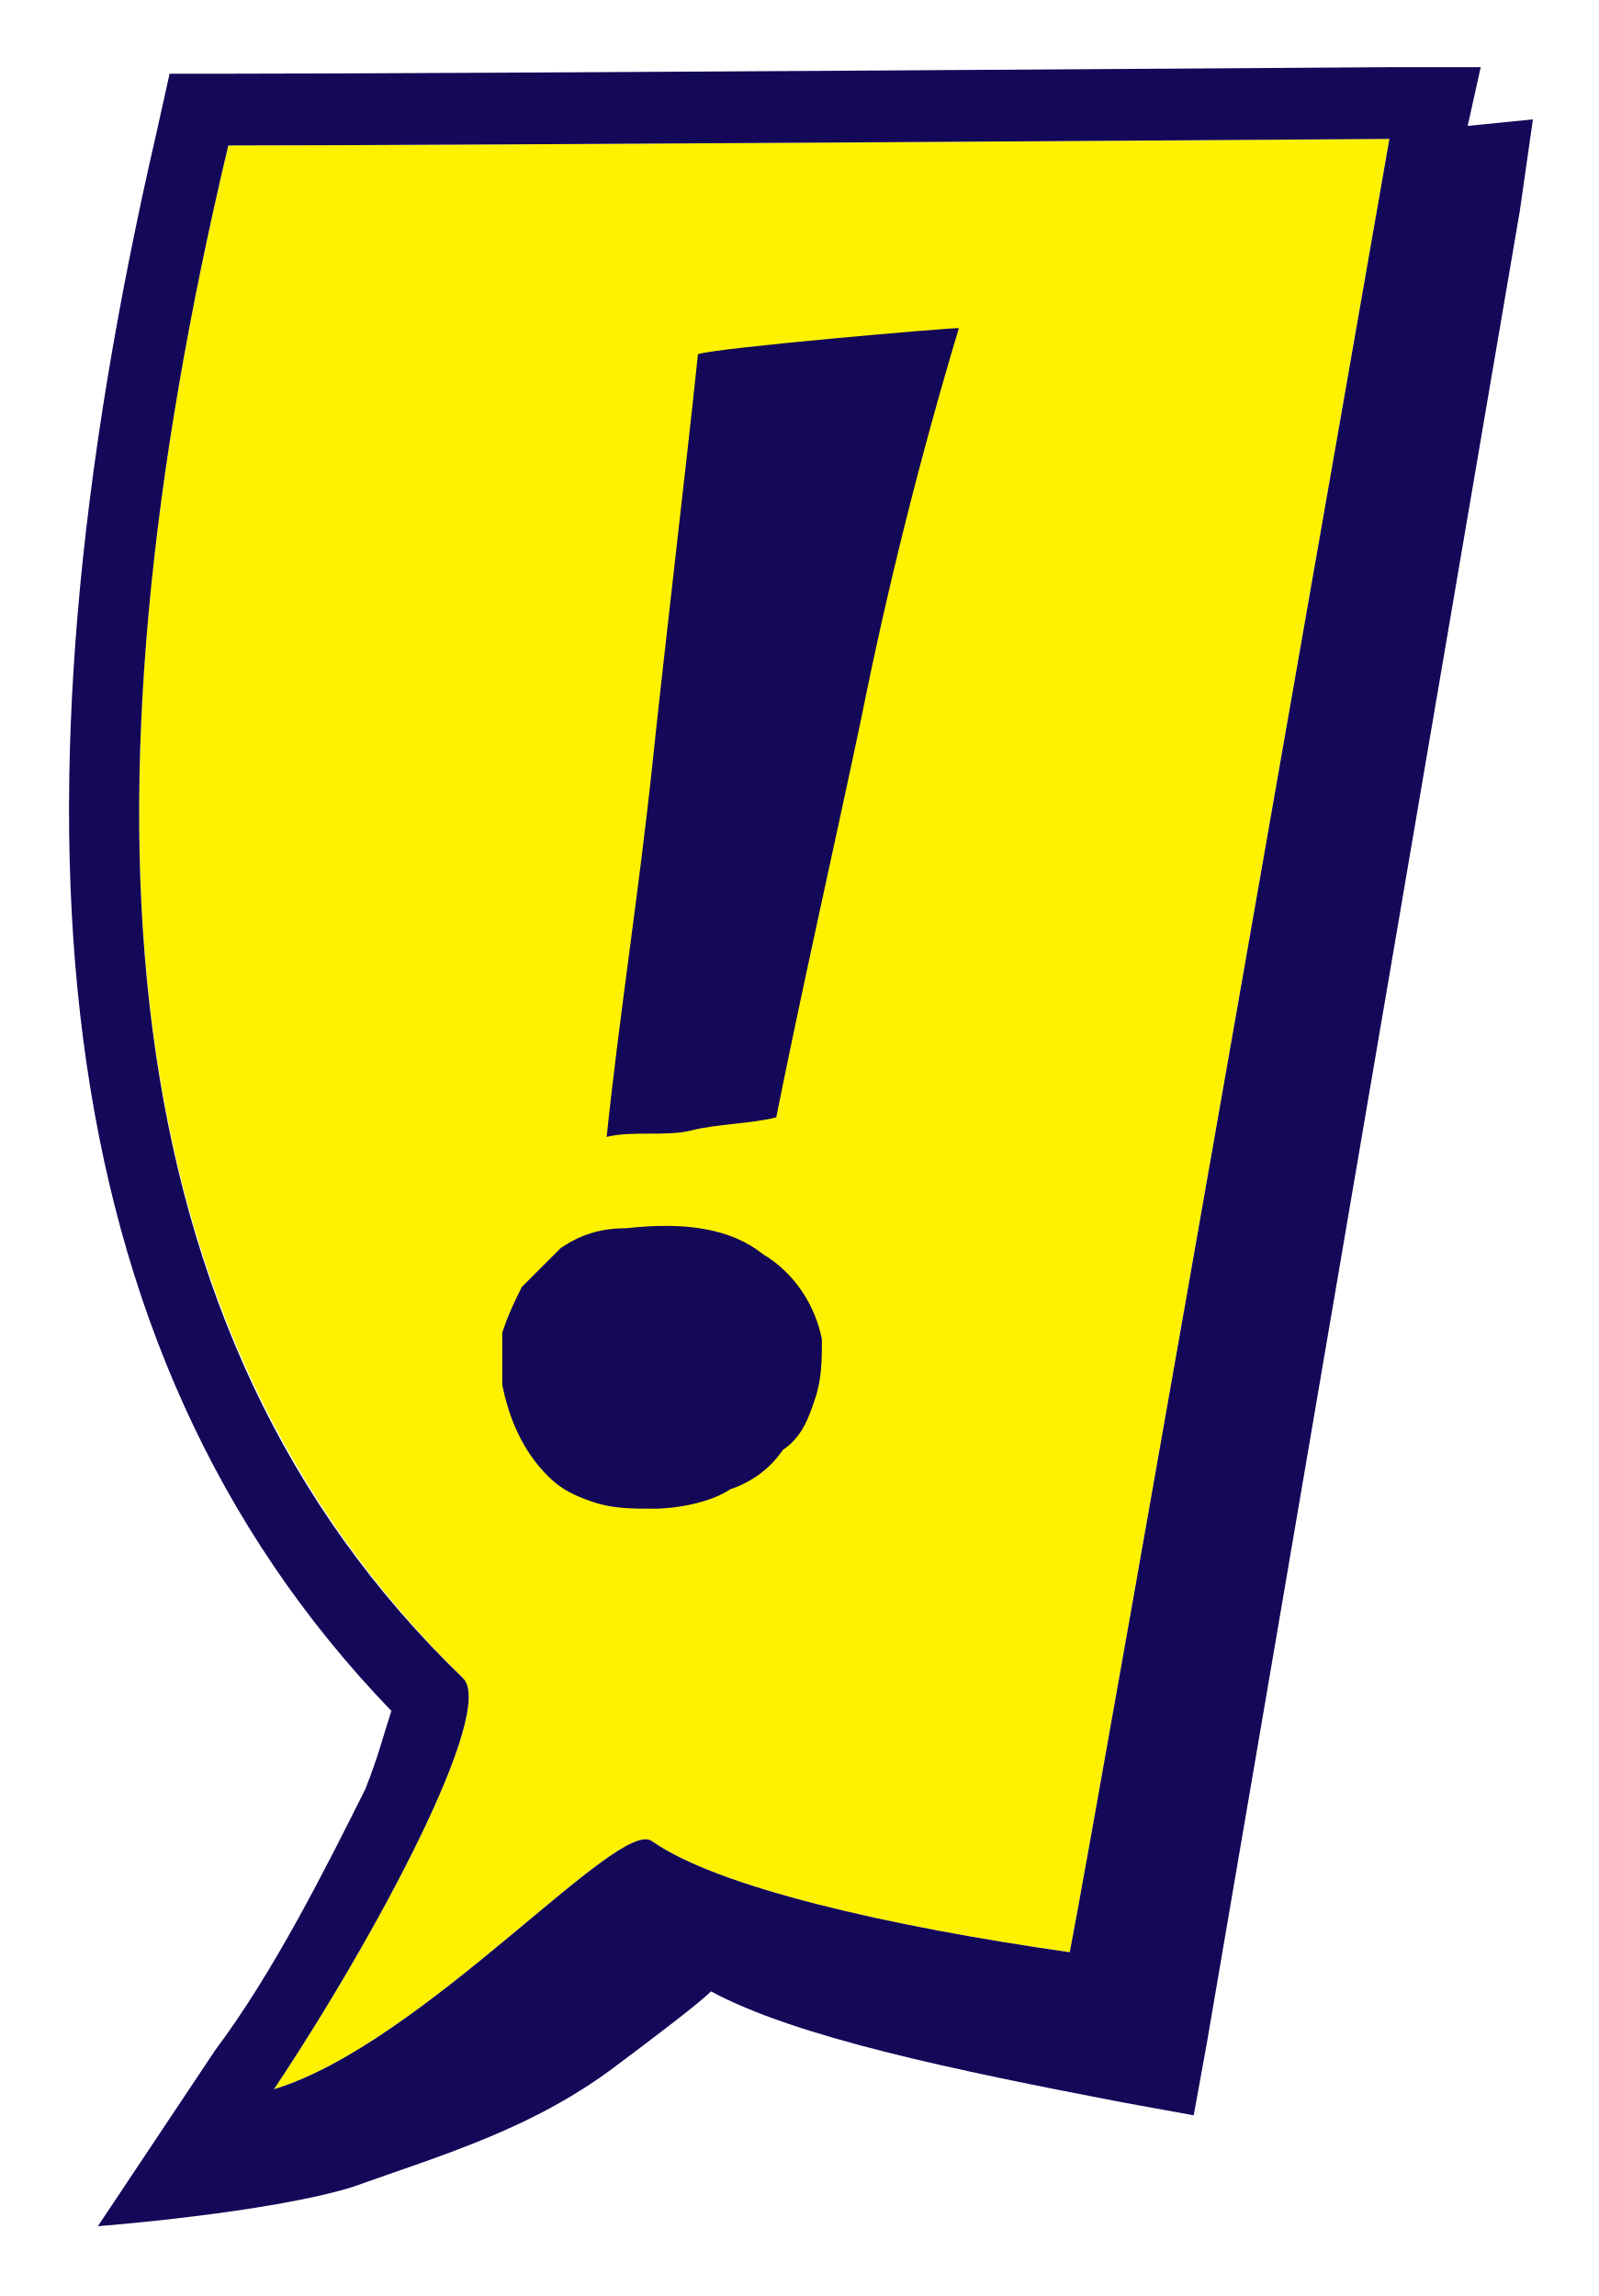
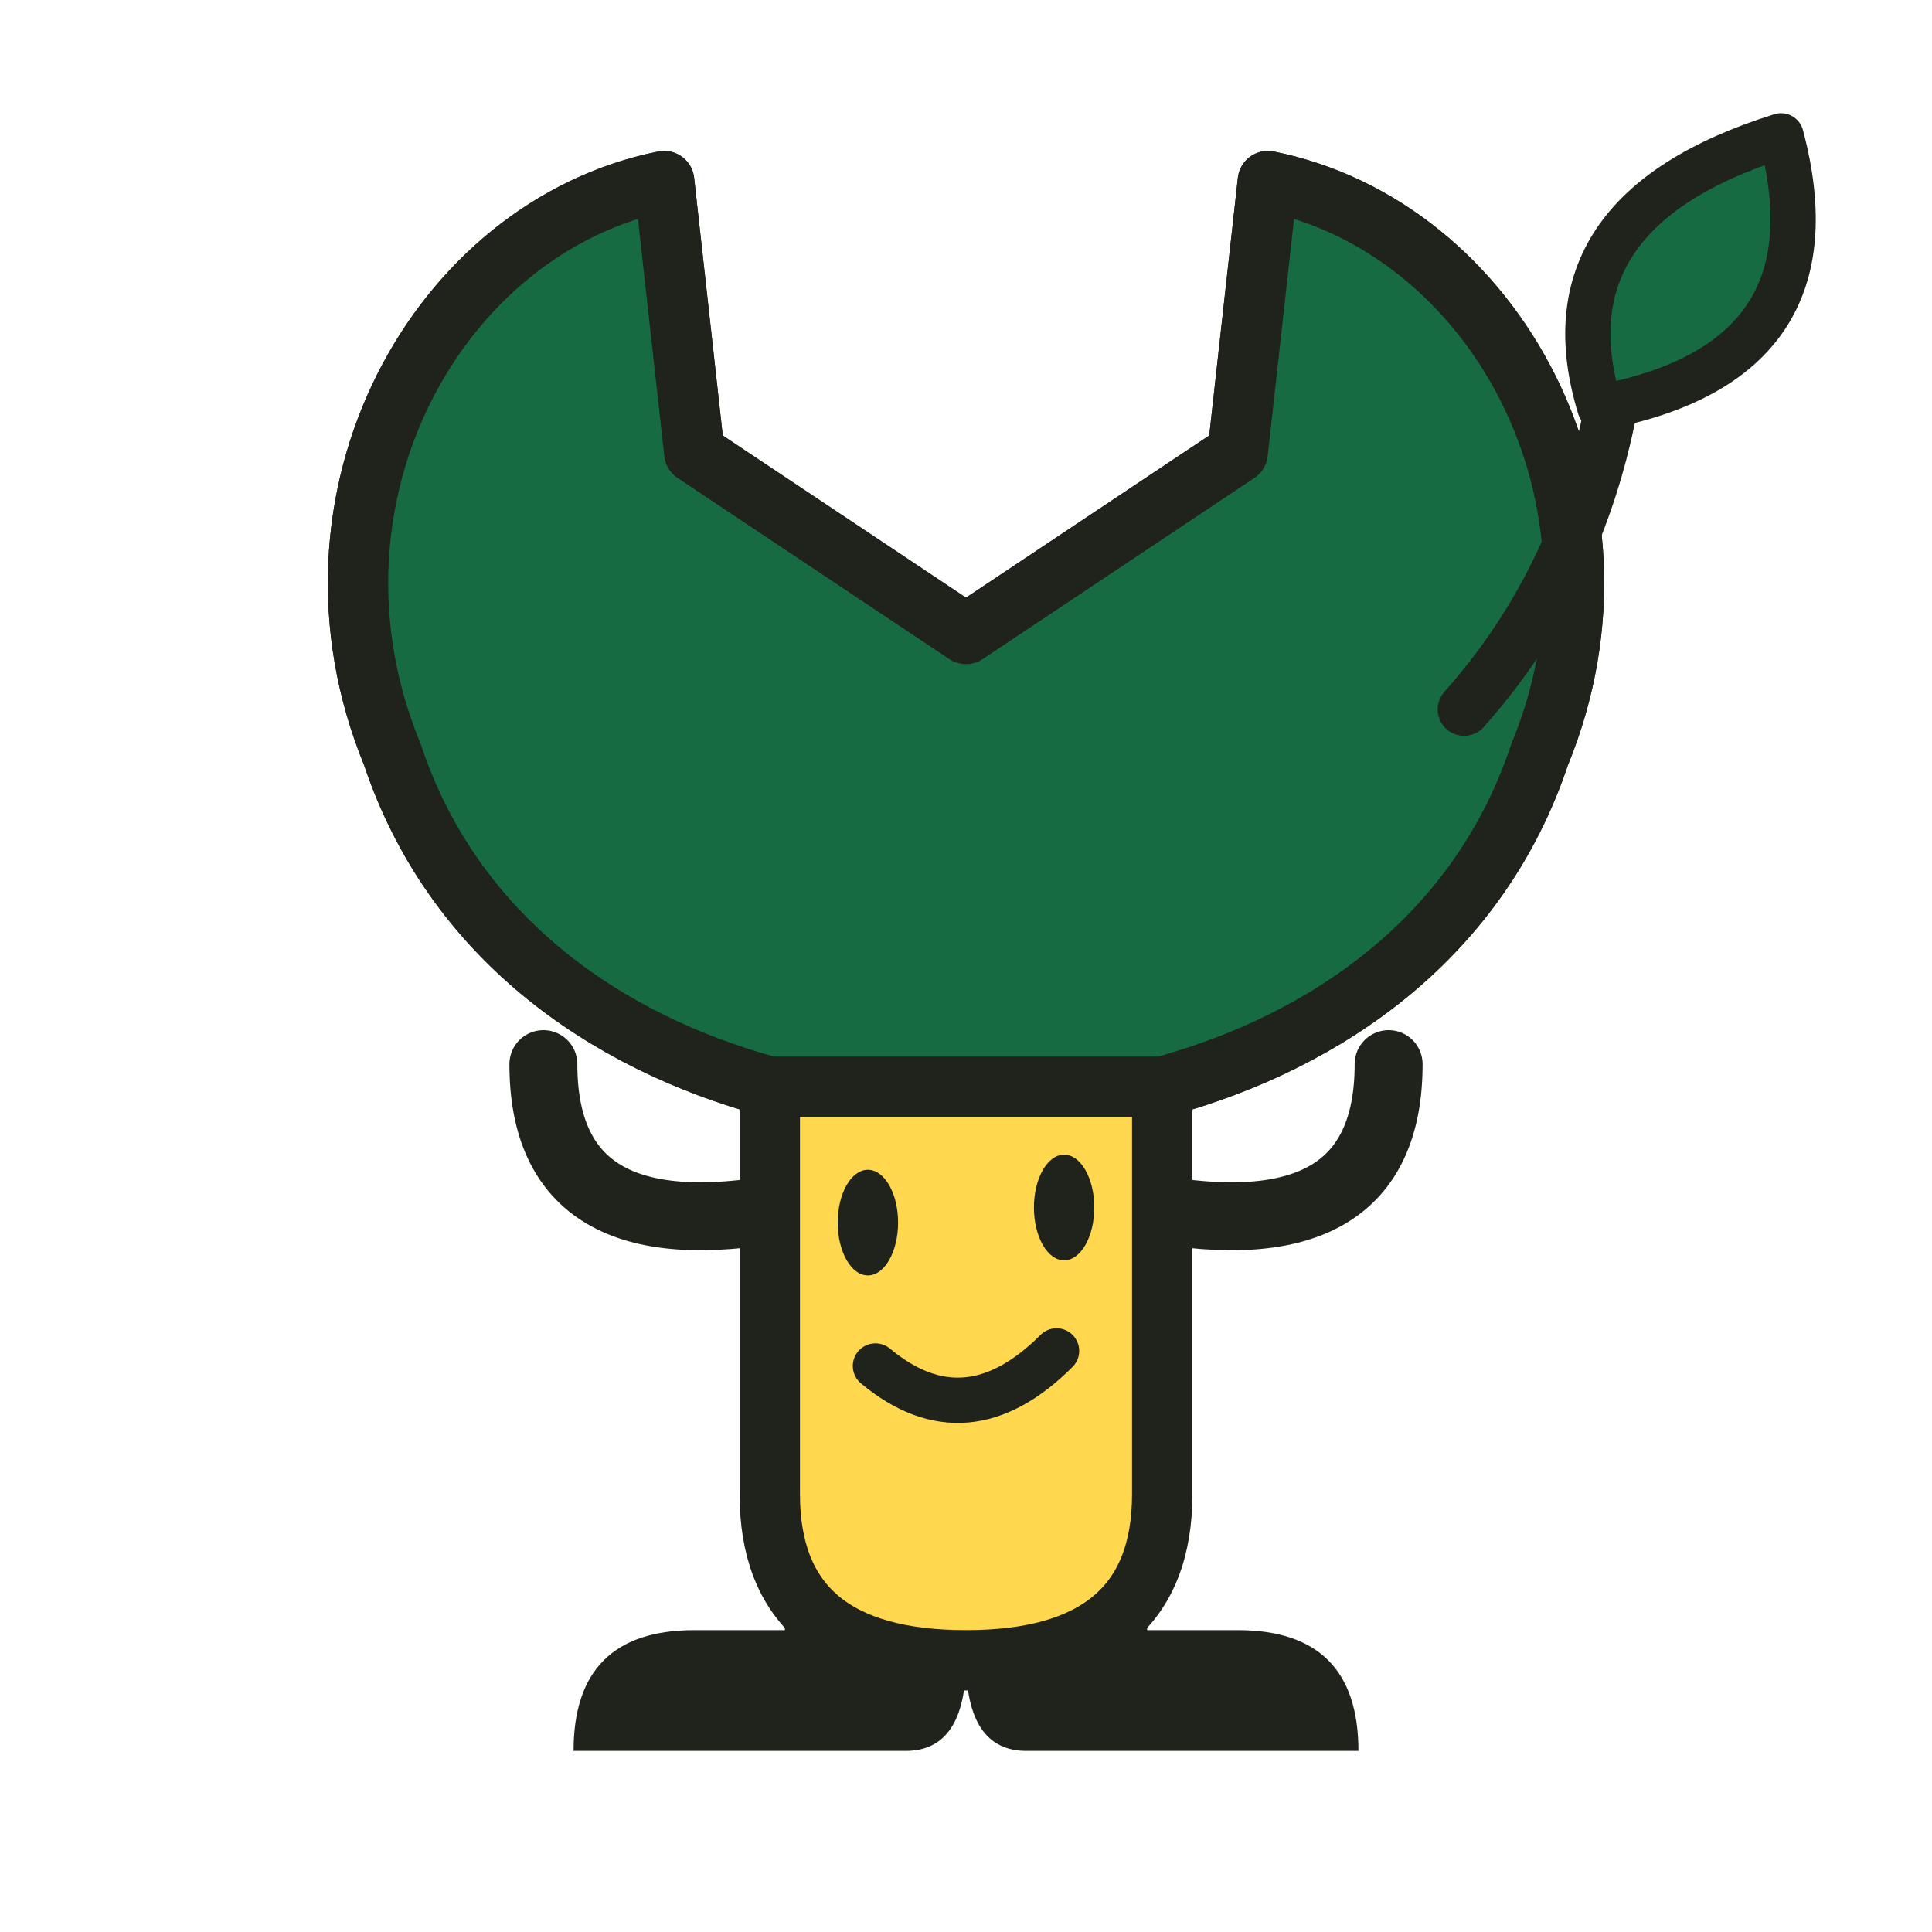
- <svg xmlns="http://www.w3.org/2000/svg" xml:space="preserve" width="24.5" height="35.2" viewBox="-1 -1 24.5 35.2">
-   <path d="M-6.9 28.8C-6.4 26.2-2 1-2 1s-14.5.1-17.8.1c-2.4 10.1-1.9 18.1 3.6 23.5.5.5-1.3 3.9-2.9 6.3 2.3-.7 5.3-4.2 5.8-3.8 1 .7 3.6 1.3 6.4 1.7z" style="fill:#fff200" transform="translate(22.3 .13)" />
-   <path d="M-11.4 16c-.4.1-.9.1-1.3.2s-.9 0-1.3.1c.2-1.9.5-3.8.7-5.7.2-1.9.5-4.4.7-6.3.3-.1 3.8-.4 4-.4-.6 2-1.1 4-1.5 6-.4 1.9-.9 4.1-1.3 6.1zm.7 3.4c0 .3 0 .6-.1.9-.1.3-.2.6-.5.8-.2.3-.5.5-.8.6-.3.2-.8.3-1.2.3-.3 0-.6 0-.9-.1-.3-.1-.5-.2-.7-.4-.4-.4-.6-.9-.7-1.4v-.8c.1-.3.2-.5.3-.7l.6-.6c.3-.2.6-.3 1-.3.9-.1 1.6 0 2.1.4.5.3.8.8.9 1.3z" style="fill:#140858" transform="translate(22.3 .13)" />
-   <path d="m-.8.8.2-.9H-2s-14.5.1-17.8.1h-.9l-.2.9c-2.4 10.4-1.8 18.6 3.6 24.2-.1.3-.2.7-.4 1.2-.6 1.2-1.4 2.8-2.3 4l-1.8 2.7s2.6-.2 3.9-.6c1.4-.5 2.8-.9 4.1-1.9.4-.3 1.2-.9 1.4-1.1 1.3.7 3.7 1.2 6.3 1.7l1.1.2.2-1.1C-4.3 27.3 0 2.1 0 2.1L.2.7l-1 .1zm-6.1 28C-6.4 26.2-2 1-2 1s-14.5.1-17.8.1c-2.4 10.1-1.9 18.2 3.6 23.5.5.5-1.3 3.9-2.9 6.3 2.3-.7 5.3-4.2 5.8-3.8 1 .7 3.6 1.3 6.4 1.7z" style="fill-rule:evenodd;clip-rule:evenodd;fill:#140858" transform="translate(22.3 .13)" />
+ <svg xmlns="http://www.w3.org/2000/svg" viewBox="0 0 256 256" role="img" aria-labelledby="title">
+   <g fill="#20221c">
+     <path d="M104 196H128V220Q128 232 120 232H76Q76 216 92 216H104Z" />
+     <path d="M152 196H128V220Q128 232 136 232H180Q180 216 164 216H152Z" />
+   </g>
+   <path fill="none" stroke="#20221c" stroke-width="9" stroke-linecap="round" d="M104 160Q72 166 72 141M152 160Q184 166 184 141" />
+   <path fill="#ffd84f" stroke="#20221c" stroke-width="8" stroke-linejoin="round" d="M88 24L92 60L128 84L164 60L168 24C198 30 218 66 204 100C196 124 176 138 154 144V198Q154 220 128 220Q102 220 102 198V144C80 138 60 124 52 100C38 66 58 30 88 24Z" />
+   <path fill="#176b43" stroke="#20221c" stroke-width="8" stroke-linejoin="round" d="M88 24L92 60L128 84L164 60L168 24C198 30 218 66 204 100C196 124 176 138 154 144H102C80 138 60 124 52 100C38 66 58 30 88 24Z" />
+   <ellipse cx="115" cy="162" rx="4" ry="7" fill="#20221c" />
+   <ellipse cx="141" cy="160" rx="4" ry="7" fill="#20221c" />
+   <path fill="none" stroke="#20221c" stroke-width="6" stroke-linecap="round" d="M116 181Q128 191 140 179" />
+   <path fill="none" stroke="#20221c" stroke-width="7" stroke-linecap="round" d="M194 94Q210 76 214 51" />
+   <path fill="#176b43" stroke="#20221c" stroke-width="6" stroke-linejoin="round" d="M212 54Q204 28 236 18Q244 48 212 54Z" />
</svg>
